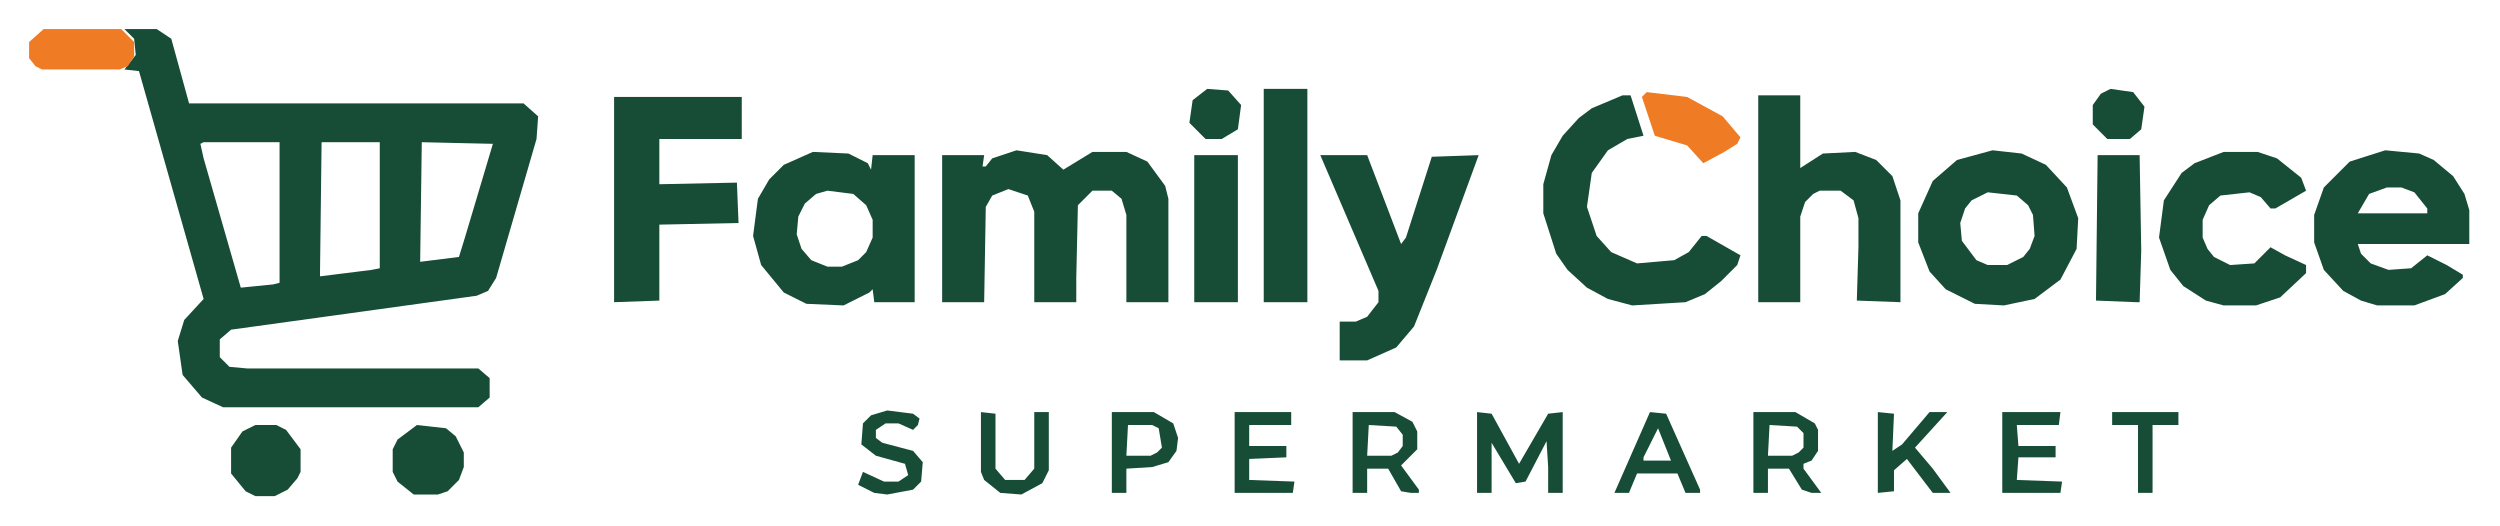
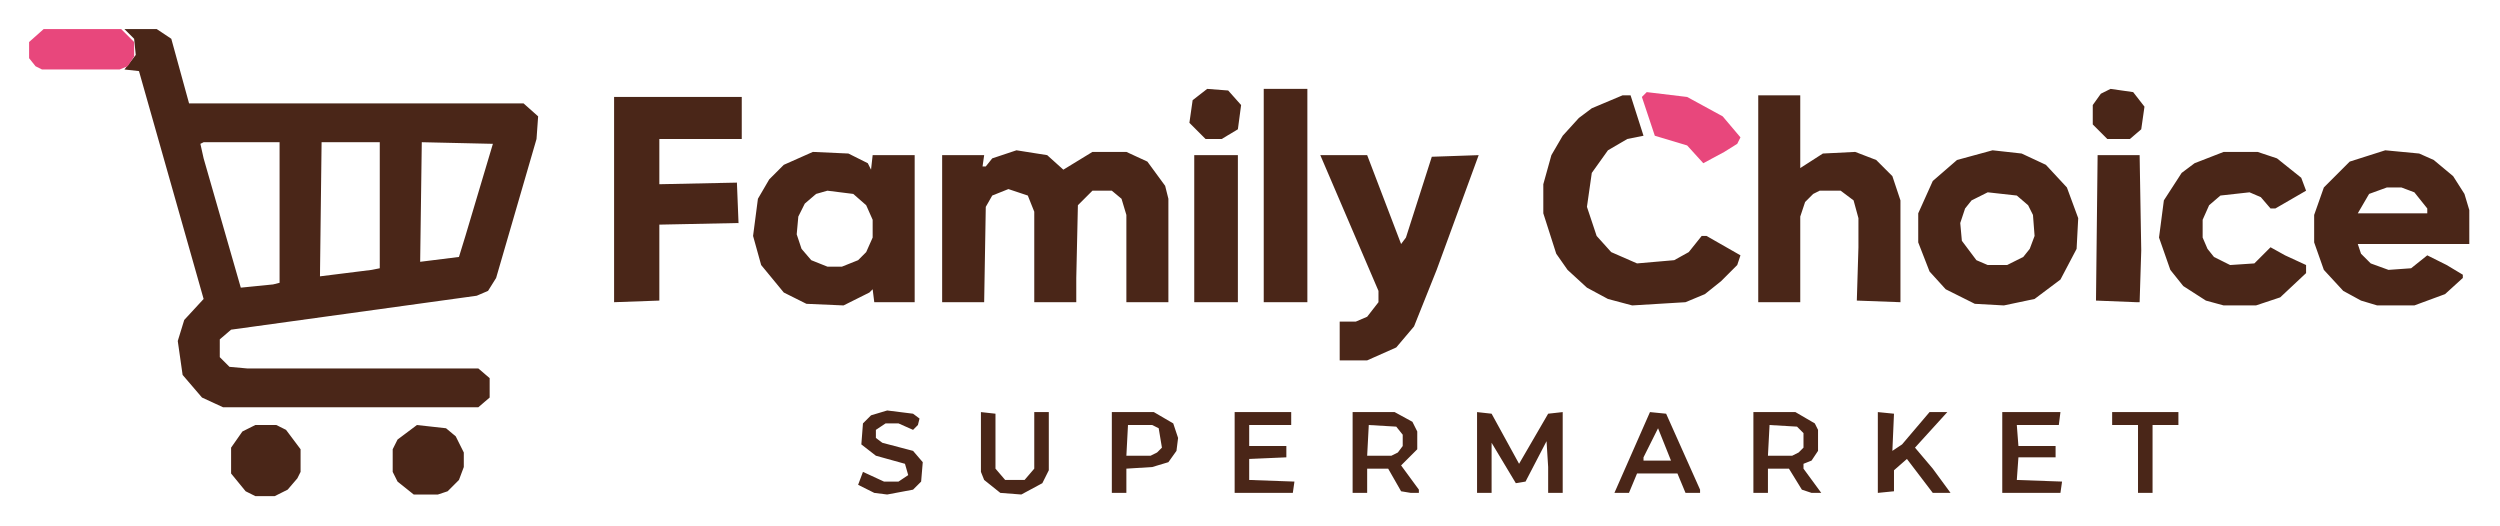
<svg xmlns="http://www.w3.org/2000/svg" viewBox="66 300 1547 325" role="img" aria-label="Family Choice Supermarket">
-   <path fill="#174C36" fill-rule="evenodd" d="M143,318 L163,318 L172,324 L183,364 L390,364 L399,372 L398,386 L373,472 L368,480 L361,483 L209,504 L202,510 L202,521 L208,527 L219,528 L362,528 L369,534 L369,546 L362,552 L204,552 L191,546 L179,532 L176,511 L180,498 L192,485 L152,344 L143,343 L150,334 L149,324 L143,318 Z M813,355 L826,356 L834,365 L832,380 L822,386 L812,386 L802,376 L804,362 L813,355 Z M848,355 L875,355 L875,487 L848,487 L848,355 Z M1372,355 L1386,357 L1393,366 L1391,380 L1384,386 L1381,386 L1370,386 L1361,377 L1361,365 L1366,358 L1372,355 Z M1070,359 L1075,359 L1083,384 L1073,386 L1061,393 L1051,407 L1048,428 L1054,446 L1063,456 L1079,463 L1102,461 L1111,456 L1119,446 L1122,446 L1143,458 L1141,464 L1131,474 L1121,482 L1109,487 L1076,489 L1061,485 L1048,478 L1036,467 L1029,457 L1021,432 L1021,414 L1026,396 L1033,384 L1043,373 L1051,367 L1070,359 Z M1154,359 L1180,359 L1180,404 L1194,395 L1214,394 L1227,399 L1237,409 L1242,424 L1242,487 L1215,486 L1216,453 L1216,435 L1213,424 L1205,418 L1192,418 L1188,420 L1183,425 L1180,434 L1180,487 L1154,487 L1154,359 Z M446,360 L525,360 L525,386 L474,386 L474,414 L522,413 L523,438 L474,439 L474,486 L446,487 L446,360 Z M192,388 L190,389 L192,398 L215,478 L235,476 L239,475 L239,388 L192,388 Z M265,388 L264,471 L296,467 L301,466 L301,388 L265,388 Z M327,388 L326,462 L350,459 L354,446 L371,389 L327,388 Z M695,393 L714,396 L724,405 L742,394 L763,394 L776,400 L787,415 L789,423 L789,487 L763,487 L763,433 L760,423 L754,418 L742,418 L733,427 L732,472 L732,487 L706,487 L706,431 L702,421 L690,417 L680,421 L676,428 L675,487 L649,487 L649,396 L675,396 L674,403 L676,403 L680,398 L695,393 Z M1299,393 L1317,395 L1332,402 L1345,416 L1352,435 L1351,454 L1341,473 L1325,485 L1306,489 L1288,488 L1270,479 L1260,468 L1253,450 L1253,432 L1262,412 L1277,399 L1299,393 Z M1542,393 L1563,395 L1572,399 L1584,409 L1591,420 L1594,430 L1594,451 L1525,451 L1527,457 L1533,463 L1544,467 L1558,466 L1568,458 L1580,464 L1590,470 L1590,472 L1579,482 L1560,489 L1537,489 L1527,486 L1516,480 L1504,467 L1498,450 L1498,433 L1504,416 L1520,400 L1542,393 Z M569,394 L591,395 L603,401 L605,405 L606,396 L632,396 L632,487 L607,487 L606,479 L604,481 L588,489 L565,488 L551,481 L537,464 L532,446 L535,423 L542,411 L551,402 L569,394 Z M1442,394 L1463,394 L1475,398 L1490,410 L1493,418 L1474,429 L1471,429 L1465,422 L1458,419 L1440,421 L1433,427 L1429,436 L1429,447 L1432,454 L1436,459 L1446,464 L1461,463 L1471,453 L1480,458 L1493,464 L1493,469 L1477,484 L1462,489 L1442,489 L1431,486 L1417,477 L1409,467 L1402,447 L1405,424 L1416,407 L1424,401 L1442,394 Z M805,396 L832,396 L832,487 L805,487 L805,396 Z M883,396 L912,396 L933,451 L936,447 L952,397 L981,396 L955,467 L941,502 L930,515 L912,523 L895,523 L895,499 L905,499 L912,496 L919,487 L919,480 L883,396 Z M1364,396 L1390,396 L1391,455 L1390,487 L1388,487 L1363,486 L1364,396 Z M1543,416 L1532,420 L1525,432 L1550,432 L1568,432 L1568,429 L1560,419 L1552,416 L1543,416 Z M578,418 L571,420 L564,426 L560,434 L559,445 L562,454 L568,461 L578,465 L587,465 L597,461 L602,456 L606,447 L606,436 L602,427 L594,420 L578,418 Z M1296,419 L1286,424 L1282,429 L1279,438 L1280,449 L1289,461 L1296,464 L1308,464 L1318,459 L1322,454 L1325,446 L1324,433 L1321,427 L1314,421 L1296,419 Z M615,554 L631,556 L635,559 L634,563 L631,566 L622,562 L614,562 L608,566 L608,571 L612,574 L631,579 L637,586 L636,598 L631,603 L615,606 L607,605 L597,600 L600,592 L613,598 L622,598 L628,594 L626,587 L608,582 L599,575 L600,562 L605,557 L615,554 Z M673,555 L682,556 L682,590 L688,597 L700,597 L706,590 L706,555 L715,555 L715,564 L715,591 L711,599 L698,606 L685,605 L675,597 L673,592 L673,555 Z M754,555 L780,555 L792,562 L795,571 L794,579 L789,586 L779,589 L763,590 L763,605 L754,605 L754,555 Z M830,555 L865,555 L865,563 L839,563 L839,576 L862,576 L862,583 L839,584 L839,597 L867,598 L866,605 L830,605 L830,555 Z M903,555 L929,555 L940,561 L943,567 L943,578 L933,588 L944,603 L944,605 L939,605 L933,604 L925,590 L912,590 L912,605 L903,605 L903,555 Z M980,555 L989,556 L1006,587 L1024,556 L1033,555 L1033,605 L1024,605 L1024,589 L1023,573 L1010,598 L1004,599 L989,574 L989,605 L980,605 L980,555 Z M1087,555 L1097,556 L1118,603 L1118,605 L1109,605 L1104,593 L1096,593 L1079,593 L1074,605 L1065,605 L1087,555 Z M1151,555 L1177,555 L1189,562 L1191,566 L1191,579 L1187,585 L1182,587 L1182,590 L1193,605 L1187,605 L1181,603 L1173,590 L1160,590 L1160,605 L1151,605 L1151,555 Z M1228,555 L1238,556 L1237,579 L1243,575 L1260,555 L1271,555 L1251,577 L1262,590 L1273,605 L1262,605 L1246,584 L1238,591 L1238,604 L1228,605 L1228,555 Z M1305,555 L1341,555 L1340,563 L1314,563 L1315,576 L1338,576 L1338,583 L1315,583 L1314,597 L1342,598 L1341,605 L1305,605 L1305,555 Z M1373,555 L1414,555 L1414,563 L1398,563 L1398,591 L1398,605 L1389,605 L1389,563 L1373,563 L1373,555 Z M764,563 L763,582 L778,582 L782,580 L785,577 L783,565 L779,563 L764,563 Z M913,563 L912,582 L927,582 L931,580 L934,576 L934,569 L930,564 L913,563 Z M1161,563 L1160,582 L1175,582 L1179,580 L1182,577 L1182,568 L1178,564 L1161,563 Z M224,563 L237,563 L243,566 L252,578 L252,592 L250,596 L244,603 L236,607 L224,607 L218,604 L209,593 L209,577 L216,567 L224,563 Z M324,563 L342,565 L348,570 L353,580 L353,589 L350,597 L343,604 L337,606 L322,606 L312,598 L309,592 L309,578 L312,572 L324,563 Z M1092,565 L1083,583 L1083,585 L1091,585 L1100,585 L1092,565 Z" />
-   <path fill="#EF7C24" fill-rule="evenodd" d="M93,318 L141,318 L149,326 L149,335 L145,341 L140,343 L92,343 L88,341 L84,336 L84,326 L93,318 Z M1085,357 L1110,360 L1132,372 L1143,385 L1141,389 L1133,394 L1120,401 L1110,390 L1090,384 L1082,360 L1085,357 Z" />
+   <path fill="#4A2618" fill-rule="evenodd" d="M143,318 L163,318 L172,324 L183,364 L390,364 L399,372 L398,386 L373,472 L368,480 L361,483 L209,504 L202,510 L202,521 L208,527 L219,528 L362,528 L369,534 L369,546 L362,552 L204,552 L191,546 L179,532 L176,511 L180,498 L192,485 L152,344 L143,343 L150,334 L149,324 L143,318 Z M813,355 L826,356 L834,365 L832,380 L822,386 L812,386 L802,376 L804,362 L813,355 Z M848,355 L875,355 L875,487 L848,487 L848,355 Z M1372,355 L1386,357 L1393,366 L1391,380 L1384,386 L1381,386 L1370,386 L1361,377 L1361,365 L1366,358 L1372,355 Z M1070,359 L1075,359 L1083,384 L1073,386 L1061,393 L1051,407 L1048,428 L1054,446 L1063,456 L1079,463 L1102,461 L1111,456 L1119,446 L1122,446 L1143,458 L1141,464 L1131,474 L1121,482 L1109,487 L1076,489 L1061,485 L1048,478 L1036,467 L1029,457 L1021,432 L1021,414 L1026,396 L1033,384 L1043,373 L1051,367 L1070,359 Z M1154,359 L1180,359 L1180,404 L1194,395 L1214,394 L1227,399 L1237,409 L1242,424 L1242,487 L1215,486 L1216,453 L1216,435 L1213,424 L1205,418 L1192,418 L1188,420 L1183,425 L1180,434 L1180,487 L1154,487 L1154,359 Z M446,360 L525,360 L525,386 L474,386 L474,414 L522,413 L523,438 L474,439 L474,486 L446,487 L446,360 Z M192,388 L190,389 L192,398 L215,478 L235,476 L239,475 L239,388 L192,388 Z M265,388 L264,471 L296,467 L301,466 L301,388 L265,388 Z M327,388 L326,462 L350,459 L354,446 L371,389 L327,388 Z M695,393 L714,396 L724,405 L742,394 L763,394 L776,400 L787,415 L789,423 L789,487 L763,487 L763,433 L760,423 L754,418 L742,418 L733,427 L732,472 L732,487 L706,487 L706,431 L702,421 L690,417 L680,421 L676,428 L675,487 L649,487 L649,396 L675,396 L674,403 L676,403 L680,398 L695,393 Z M1299,393 L1317,395 L1332,402 L1345,416 L1352,435 L1351,454 L1341,473 L1325,485 L1306,489 L1288,488 L1270,479 L1260,468 L1253,450 L1253,432 L1262,412 L1277,399 L1299,393 Z M1542,393 L1563,395 L1572,399 L1584,409 L1591,420 L1594,430 L1594,451 L1525,451 L1527,457 L1533,463 L1544,467 L1558,466 L1568,458 L1580,464 L1590,470 L1590,472 L1579,482 L1560,489 L1537,489 L1527,486 L1516,480 L1504,467 L1498,450 L1498,433 L1504,416 L1520,400 L1542,393 Z M569,394 L591,395 L603,401 L605,405 L606,396 L632,396 L632,487 L607,487 L606,479 L604,481 L588,489 L565,488 L551,481 L537,464 L532,446 L535,423 L542,411 L551,402 L569,394 Z M1442,394 L1463,394 L1475,398 L1490,410 L1493,418 L1474,429 L1471,429 L1465,422 L1458,419 L1440,421 L1433,427 L1429,436 L1429,447 L1432,454 L1436,459 L1446,464 L1461,463 L1471,453 L1480,458 L1493,464 L1493,469 L1477,484 L1462,489 L1442,489 L1431,486 L1417,477 L1409,467 L1402,447 L1405,424 L1416,407 L1424,401 L1442,394 Z M805,396 L832,396 L832,487 L805,487 L805,396 Z M883,396 L912,396 L933,451 L936,447 L952,397 L981,396 L955,467 L941,502 L930,515 L912,523 L895,523 L895,499 L905,499 L912,496 L919,487 L919,480 L883,396 Z M1364,396 L1390,396 L1391,455 L1390,487 L1388,487 L1363,486 L1364,396 Z M1543,416 L1532,420 L1525,432 L1550,432 L1568,432 L1568,429 L1560,419 L1552,416 L1543,416 Z M578,418 L571,420 L564,426 L560,434 L559,445 L562,454 L568,461 L578,465 L587,465 L597,461 L602,456 L606,447 L606,436 L602,427 L594,420 L578,418 Z M1296,419 L1286,424 L1282,429 L1279,438 L1280,449 L1289,461 L1296,464 L1308,464 L1318,459 L1322,454 L1325,446 L1324,433 L1321,427 L1314,421 L1296,419 Z M615,554 L631,556 L635,559 L634,563 L631,566 L622,562 L614,562 L608,566 L608,571 L612,574 L631,579 L637,586 L636,598 L631,603 L615,606 L607,605 L597,600 L600,592 L613,598 L622,598 L628,594 L626,587 L608,582 L599,575 L600,562 L605,557 L615,554 Z M673,555 L682,556 L682,590 L688,597 L700,597 L706,590 L706,555 L715,555 L715,564 L715,591 L711,599 L698,606 L685,605 L675,597 L673,592 L673,555 Z M754,555 L780,555 L792,562 L795,571 L794,579 L789,586 L779,589 L763,590 L763,605 L754,605 L754,555 Z M830,555 L865,555 L865,563 L839,563 L839,576 L862,576 L862,583 L839,584 L839,597 L867,598 L866,605 L830,605 L830,555 Z M903,555 L929,555 L940,561 L943,567 L943,578 L933,588 L944,603 L944,605 L939,605 L933,604 L925,590 L912,590 L912,605 L903,605 L903,555 Z M980,555 L989,556 L1006,587 L1024,556 L1033,555 L1033,605 L1024,605 L1024,589 L1023,573 L1010,598 L1004,599 L989,574 L989,605 L980,605 L980,555 Z M1087,555 L1097,556 L1118,603 L1118,605 L1109,605 L1104,593 L1096,593 L1079,593 L1074,605 L1065,605 L1087,555 Z M1151,555 L1177,555 L1189,562 L1191,566 L1191,579 L1187,585 L1182,587 L1182,590 L1193,605 L1187,605 L1181,603 L1173,590 L1160,590 L1160,605 L1151,605 L1151,555 Z M1228,555 L1238,556 L1237,579 L1243,575 L1260,555 L1271,555 L1251,577 L1262,590 L1273,605 L1262,605 L1246,584 L1238,591 L1238,604 L1228,605 L1228,555 Z M1305,555 L1341,555 L1340,563 L1314,563 L1315,576 L1338,576 L1338,583 L1315,583 L1314,597 L1342,598 L1341,605 L1305,605 L1305,555 Z M1373,555 L1414,555 L1414,563 L1398,563 L1398,591 L1398,605 L1389,605 L1389,563 L1373,563 L1373,555 Z M764,563 L763,582 L778,582 L782,580 L785,577 L783,565 L779,563 L764,563 Z M913,563 L912,582 L927,582 L931,580 L934,576 L934,569 L930,564 L913,563 Z M1161,563 L1160,582 L1175,582 L1179,580 L1182,577 L1182,568 L1178,564 L1161,563 Z M224,563 L237,563 L243,566 L252,578 L252,592 L250,596 L244,603 L236,607 L224,607 L218,604 L209,593 L209,577 L216,567 L224,563 Z M324,563 L342,565 L348,570 L353,580 L353,589 L350,597 L343,604 L337,606 L322,606 L312,598 L309,592 L309,578 L312,572 L324,563 Z M1092,565 L1083,583 L1083,585 L1091,585 L1100,585 L1092,565 Z" />
+   <path fill="#e8477c" fill-rule="evenodd" d="M93,318 L141,318 L149,326 L149,335 L145,341 L140,343 L92,343 L88,341 L84,336 L84,326 L93,318 Z M1085,357 L1110,360 L1132,372 L1143,385 L1141,389 L1133,394 L1120,401 L1110,390 L1090,384 L1082,360 L1085,357 Z" />
</svg>
